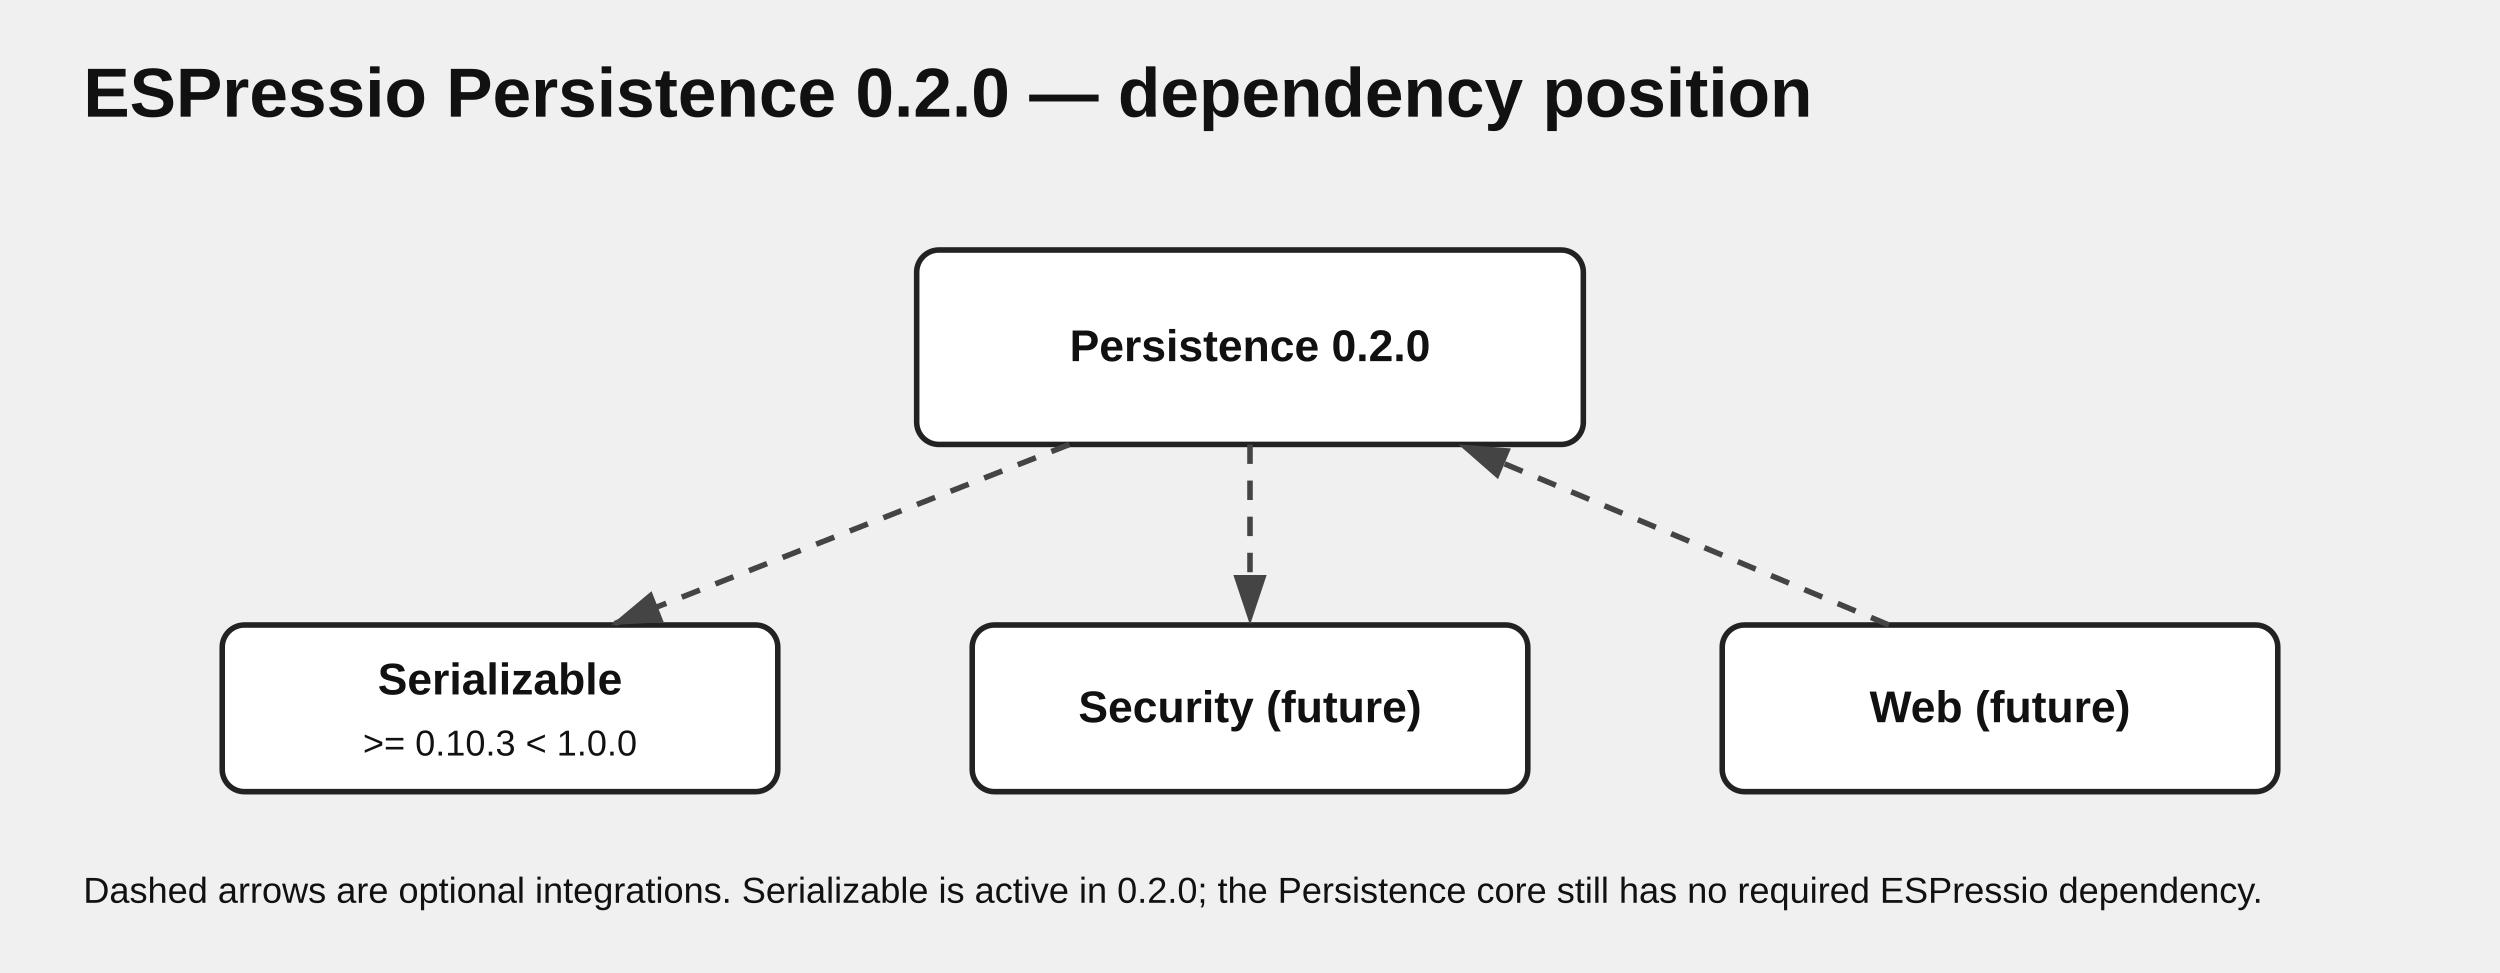
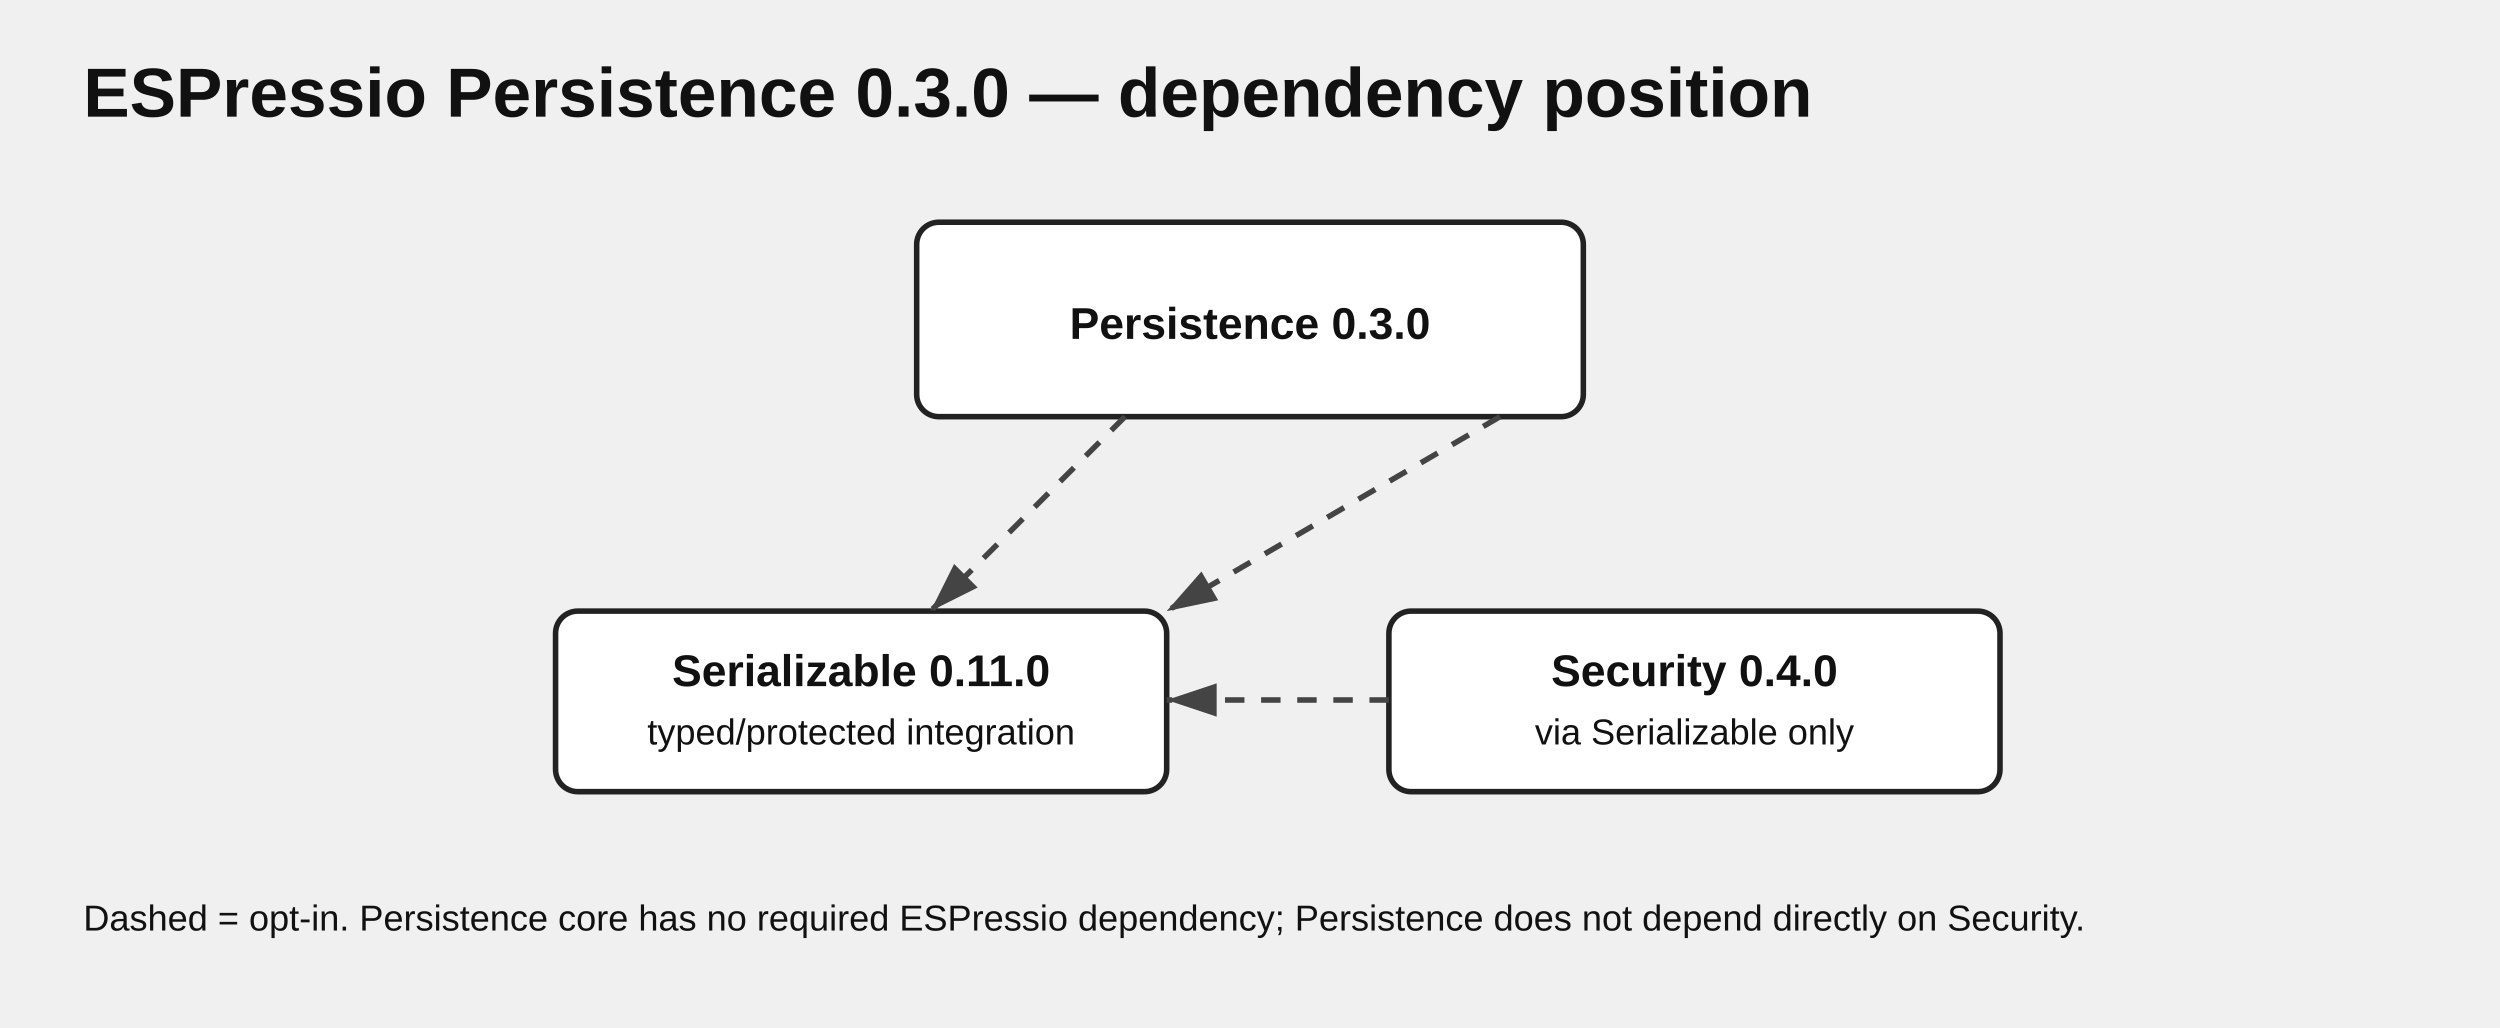
- <svg xmlns="http://www.w3.org/2000/svg" width="900" height="350" viewBox="0 0 900 350">
+ <svg xmlns="http://www.w3.org/2000/svg" width="900" height="370" viewBox="0 0 900 370">
  <style>text{font-family:Arial,sans-serif;fill:#111}.node{fill:#fff;stroke:#222;stroke-width:2}.title{font-size:25px;font-weight:700}.label{font-size:16px;font-weight:600;text-anchor:middle}.note{font-size:13px}.optional{stroke:#444;stroke-width:2;stroke-dasharray:7 6;fill:none;marker-end:url(#a)}</style>
  <defs>
    <marker id="a" markerWidth="10" markerHeight="10" refX="9" refY="3" orient="auto">
      <path d="M0,0 L0,6 L9,3 z" fill="#444" />
    </marker>
  </defs>
-   <text class="title" x="30" y="42">ESPressio Persistence 0.2.0 — dependency position</text>
-   <rect class="node" x="330" y="90" width="240" height="70" rx="8" />
-   <text class="label" x="450" y="130">Persistence 0.2.0</text>
-   <rect class="node" x="80" y="225" width="200" height="60" rx="8" />
-   <text class="label" x="180" y="250">Serializable</text>
-   <text class="note" x="180" y="272" text-anchor="middle">&gt;= 0.10.3 &lt; 1.0.0</text>
-   <rect class="node" x="350" y="225" width="200" height="60" rx="8" />
-   <text class="label" x="450" y="260">Security (future)</text>
-   <rect class="node" x="620" y="225" width="200" height="60" rx="8" />
-   <text class="label" x="720" y="260">Web (future)</text>
-   <path class="optional" d="M385 160 L220 225" />
-   <path class="optional" d="M450 160 L450 225" />
-   <path class="optional" d="M680 225 L525 160" />
-   <text class="note" x="30" y="325">Dashed arrows are optional integrations. Serializable is active in 0.2.0; the Persistence core still has no required ESPressio dependency.</text>
+   <text class="title" x="30" y="42">ESPressio Persistence 0.3.0 — dependency position</text>
+   <rect class="node" x="330" y="80" width="240" height="70" rx="8" />
+   <text class="label" x="450" y="122">Persistence 0.3.0</text>
+   <rect class="node" x="200" y="220" width="220" height="65" rx="8" />
+   <text class="label" x="310" y="247">Serializable 0.11.0</text>
+   <text class="note" x="310" y="268" text-anchor="middle">typed/protected integration</text>
+   <rect class="node" x="500" y="220" width="220" height="65" rx="8" />
+   <text class="label" x="610" y="247">Security 0.4.0</text>
+   <text class="note" x="610" y="268" text-anchor="middle">via Serializable only</text>
+   <path class="optional" d="M405 150 L335 220" />
+   <path class="optional" d="M420 220 L540 150" transform="rotate(180 480 185)" />
+   <path class="optional" d="M500 252 L420 252" />
+   <text class="note" x="30" y="335">Dashed = opt-in. Persistence core has no required ESPressio dependency; Persistence does not depend directly on Security.</text>
</svg>
